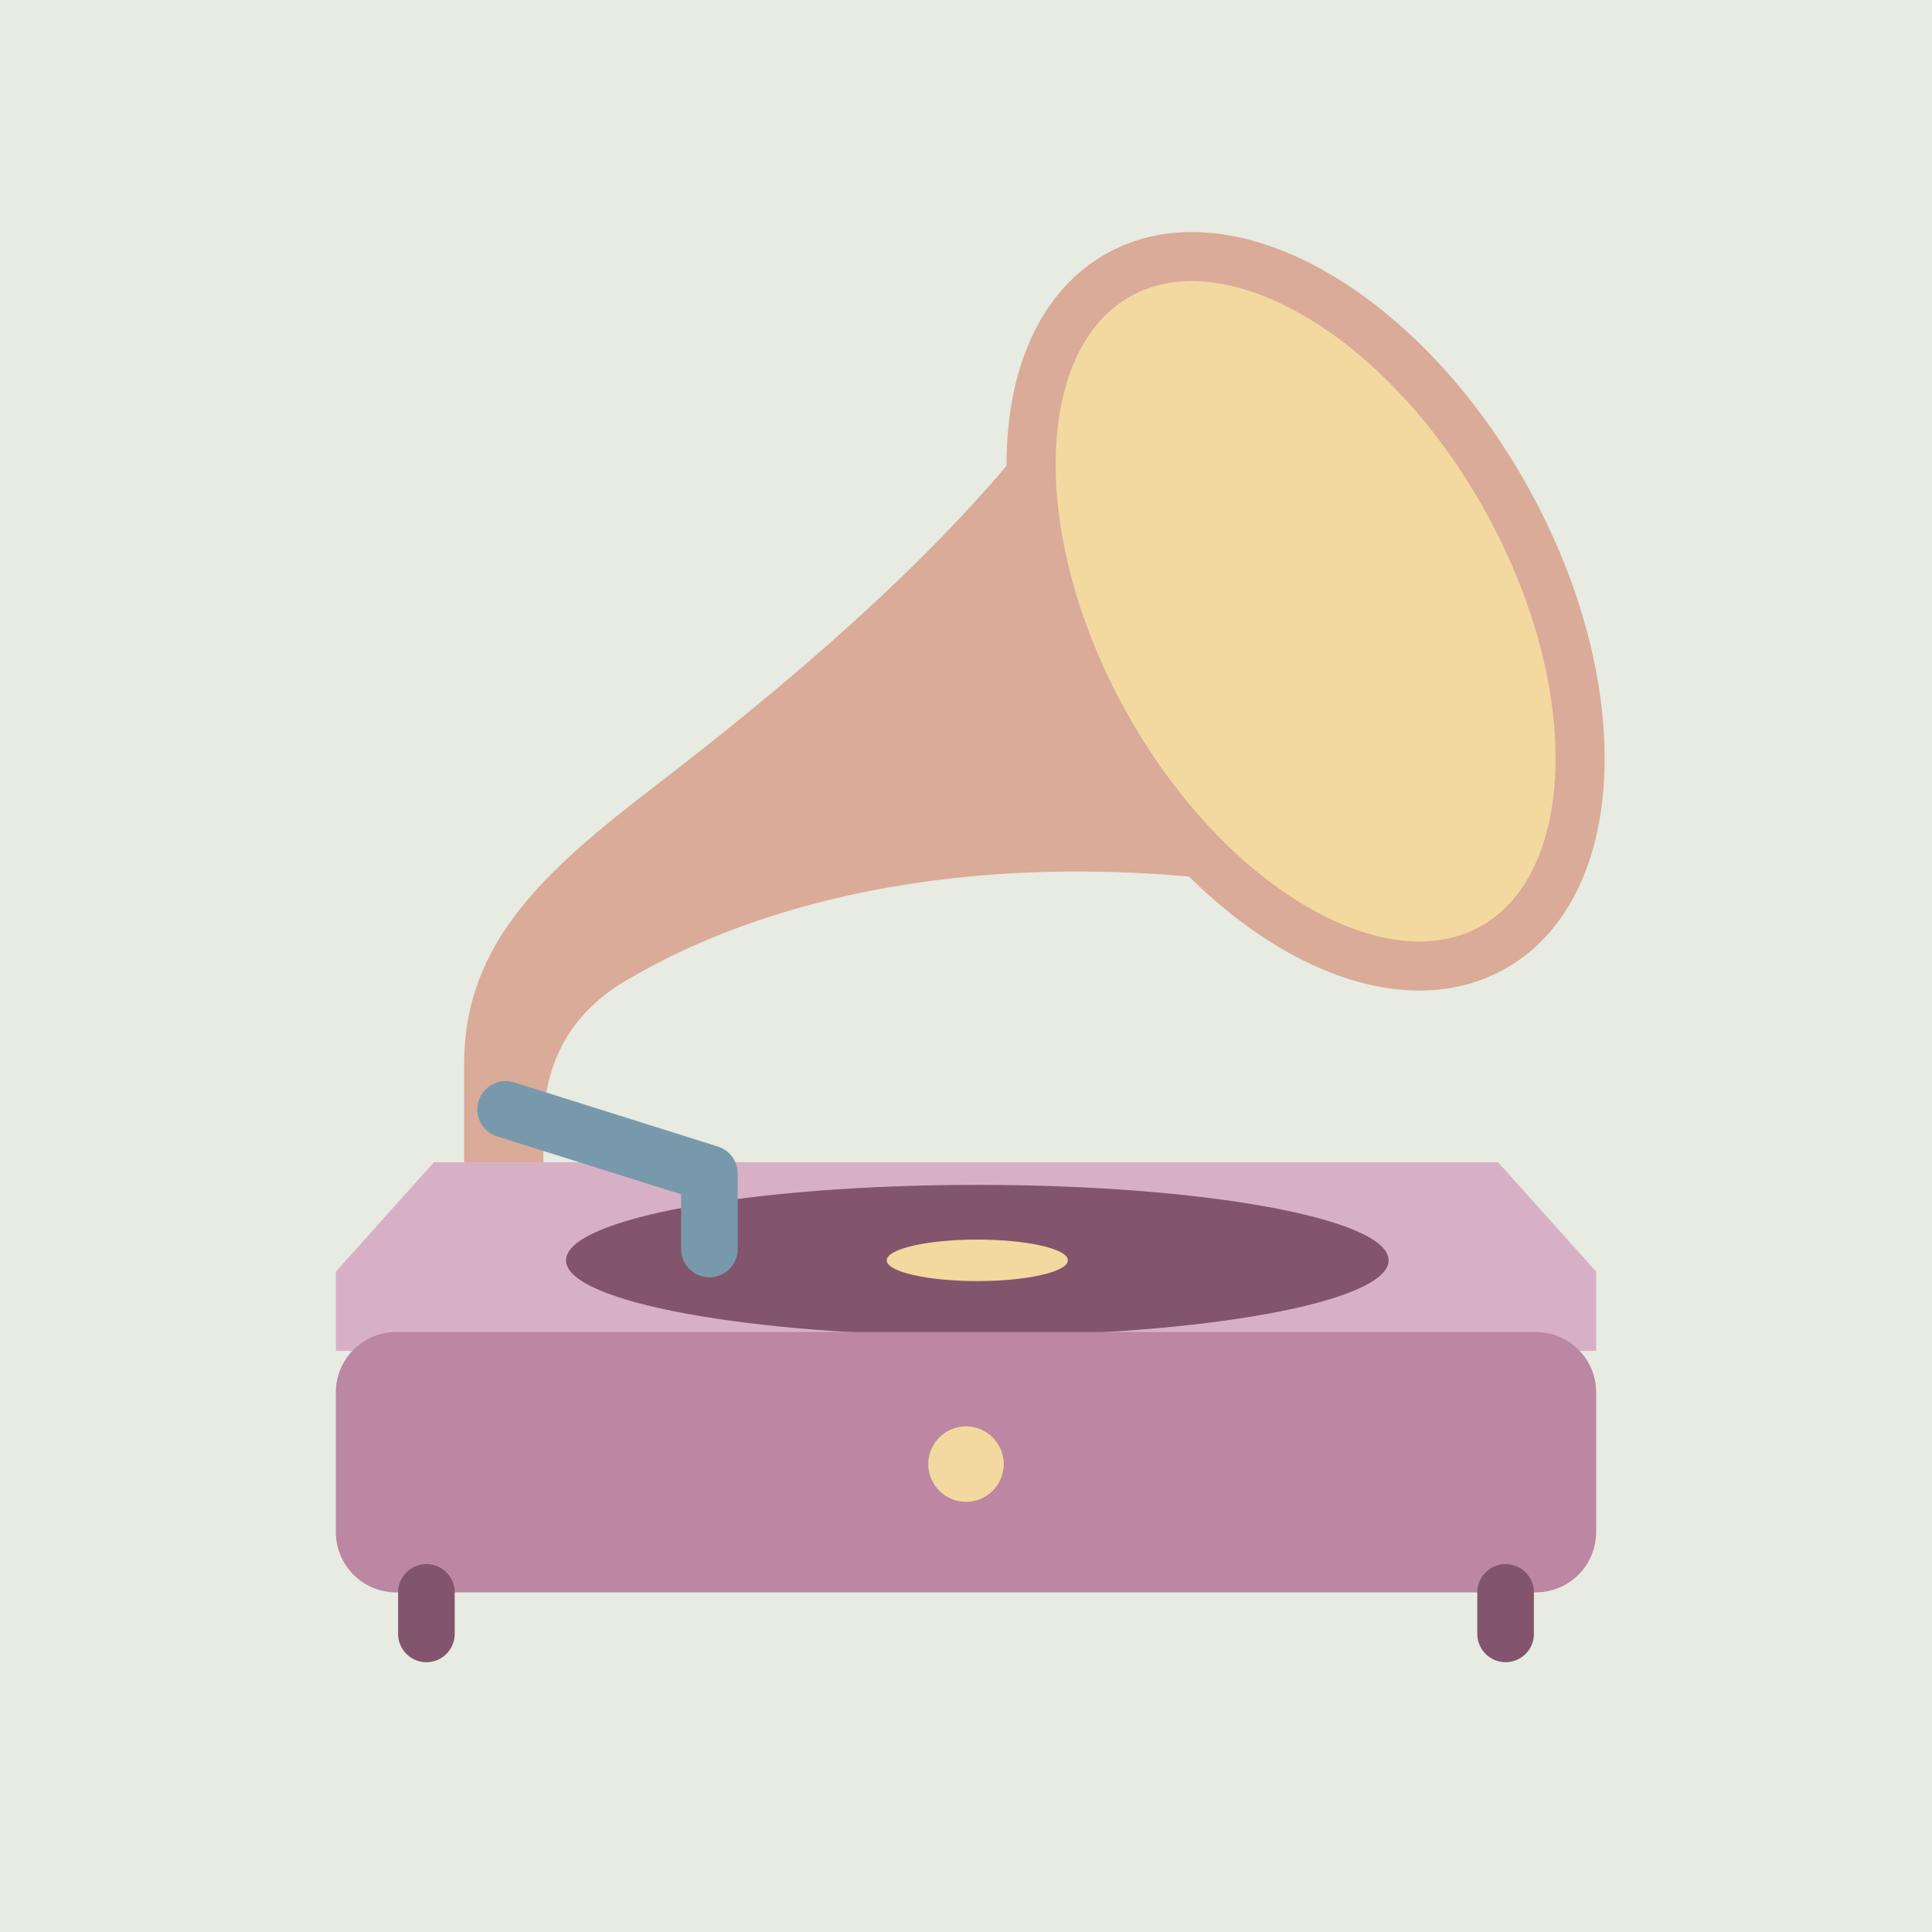
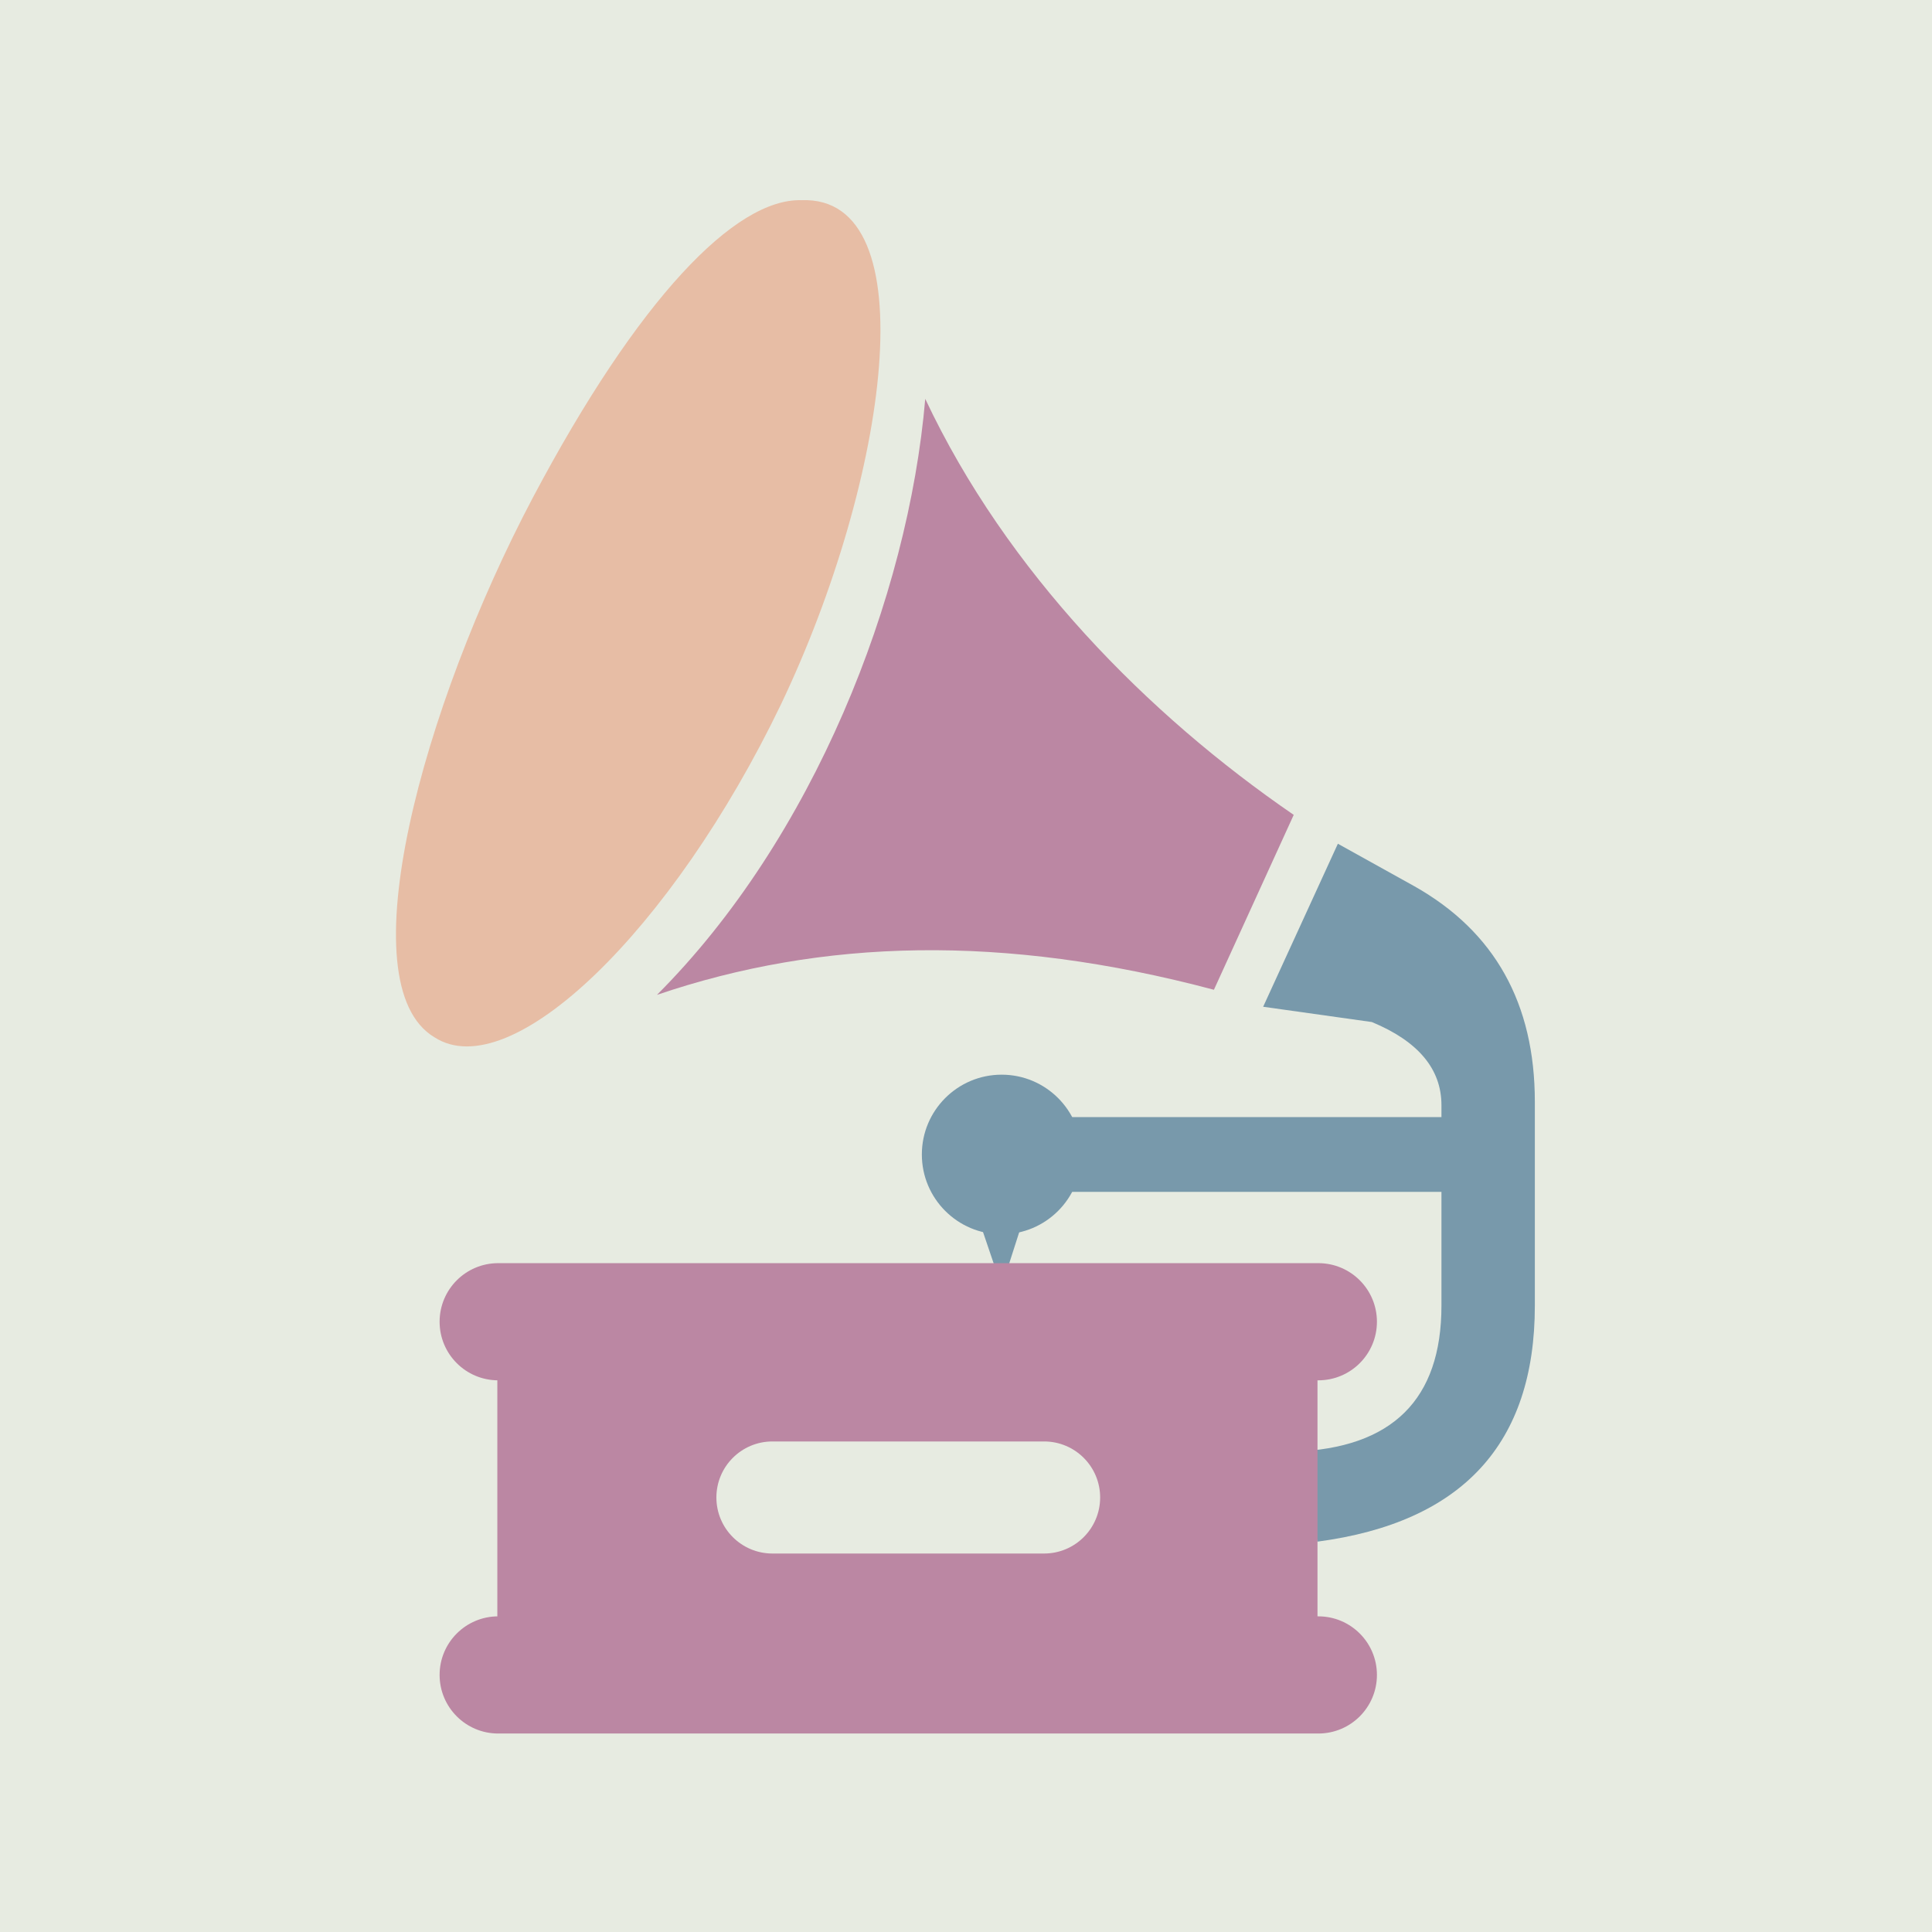
- <svg xmlns="http://www.w3.org/2000/svg" viewBox="0 0 512 512" role="img" aria-label="Vitrola — gramofone minimalista">
+ <svg xmlns="http://www.w3.org/2000/svg" viewBox="0 0 512 512" role="img" aria-label="Vitrola — silhueta de gramofone clássico">
  <rect width="512" height="512" fill="#e7ebe1" />
-   <g stroke-linecap="round" stroke-linejoin="round">
-     <path d="M123 333V282C123 250 144 231 174 208C230 165 278 120 299 75L394 248C303 220 218 228 164 261Q144 274 144 299V333Z" fill="#d9ab98" />
-     <ellipse cx="346" cy="162" rx="61" ry="102" transform="rotate(-29 346 162)" fill="#f3d8a0" stroke="#d9ab98" stroke-width="13" />
-     <path d="M89 337L115 308H397L423 337V358H89Z" fill="#d8b0c6" />
-     <ellipse cx="259" cy="334" rx="109" ry="20" fill="#82556c" />
-     <ellipse cx="259" cy="334" rx="24" ry="5.5" fill="#f3d8a0" />
-     <path d="M134 294L188 311V331" stroke="#7899ab" stroke-width="15" fill="none" />
-     <rect x="89" y="353" width="334" height="69" rx="16" fill="#bb87a3" />
-     <circle cx="256" cy="388" r="10" fill="#f3d8a0" />
-     <path d="M113 422V433M399 422V433" stroke="#82556c" stroke-width="15" />
+   <g transform="translate(256 256) scale(.45) translate(-624 -624)">
+     <path d="M527 173C602 170 578 338 515 470C451 603 356 695 311 666C259 635 304 471 369 348C431 231 488 172 527 173Z" fill="#e7bda5" />
+     <path d="M600 290C648 392 731 476 817 535L770 638C646 605 539 608 442 641C534 549 590 407 600 290Z" fill="#bb87a3" />
+     <path d="M843 552L888 577Q959 617 959 704V824Q959 946 831 963L817 910Q904 907 904 824V706Q904 674 863 657L799 648Z" fill="#7899ab" />
+     <path d="M645 735H913" stroke="#7899ab" stroke-width="44" stroke-linecap="round" />
+     <circle cx="645" cy="735" r="47" fill="#7899ab" />
+     <path d="M627 760H662L645 813Z" fill="#7899ab" />
+     <rect x="348" y="834" width="483" height="206" rx="12" fill="#bb87a3" />
+     <rect x="314" y="799" width="552" height="69" rx="34.5" fill="#bb87a3" />
+     <rect x="314" y="1007" width="552" height="69" rx="34.5" fill="#bb87a3" />
+     <rect x="477" y="904" width="226" height="66" rx="33" fill="#e7ebe1" />
  </g>
</svg>
